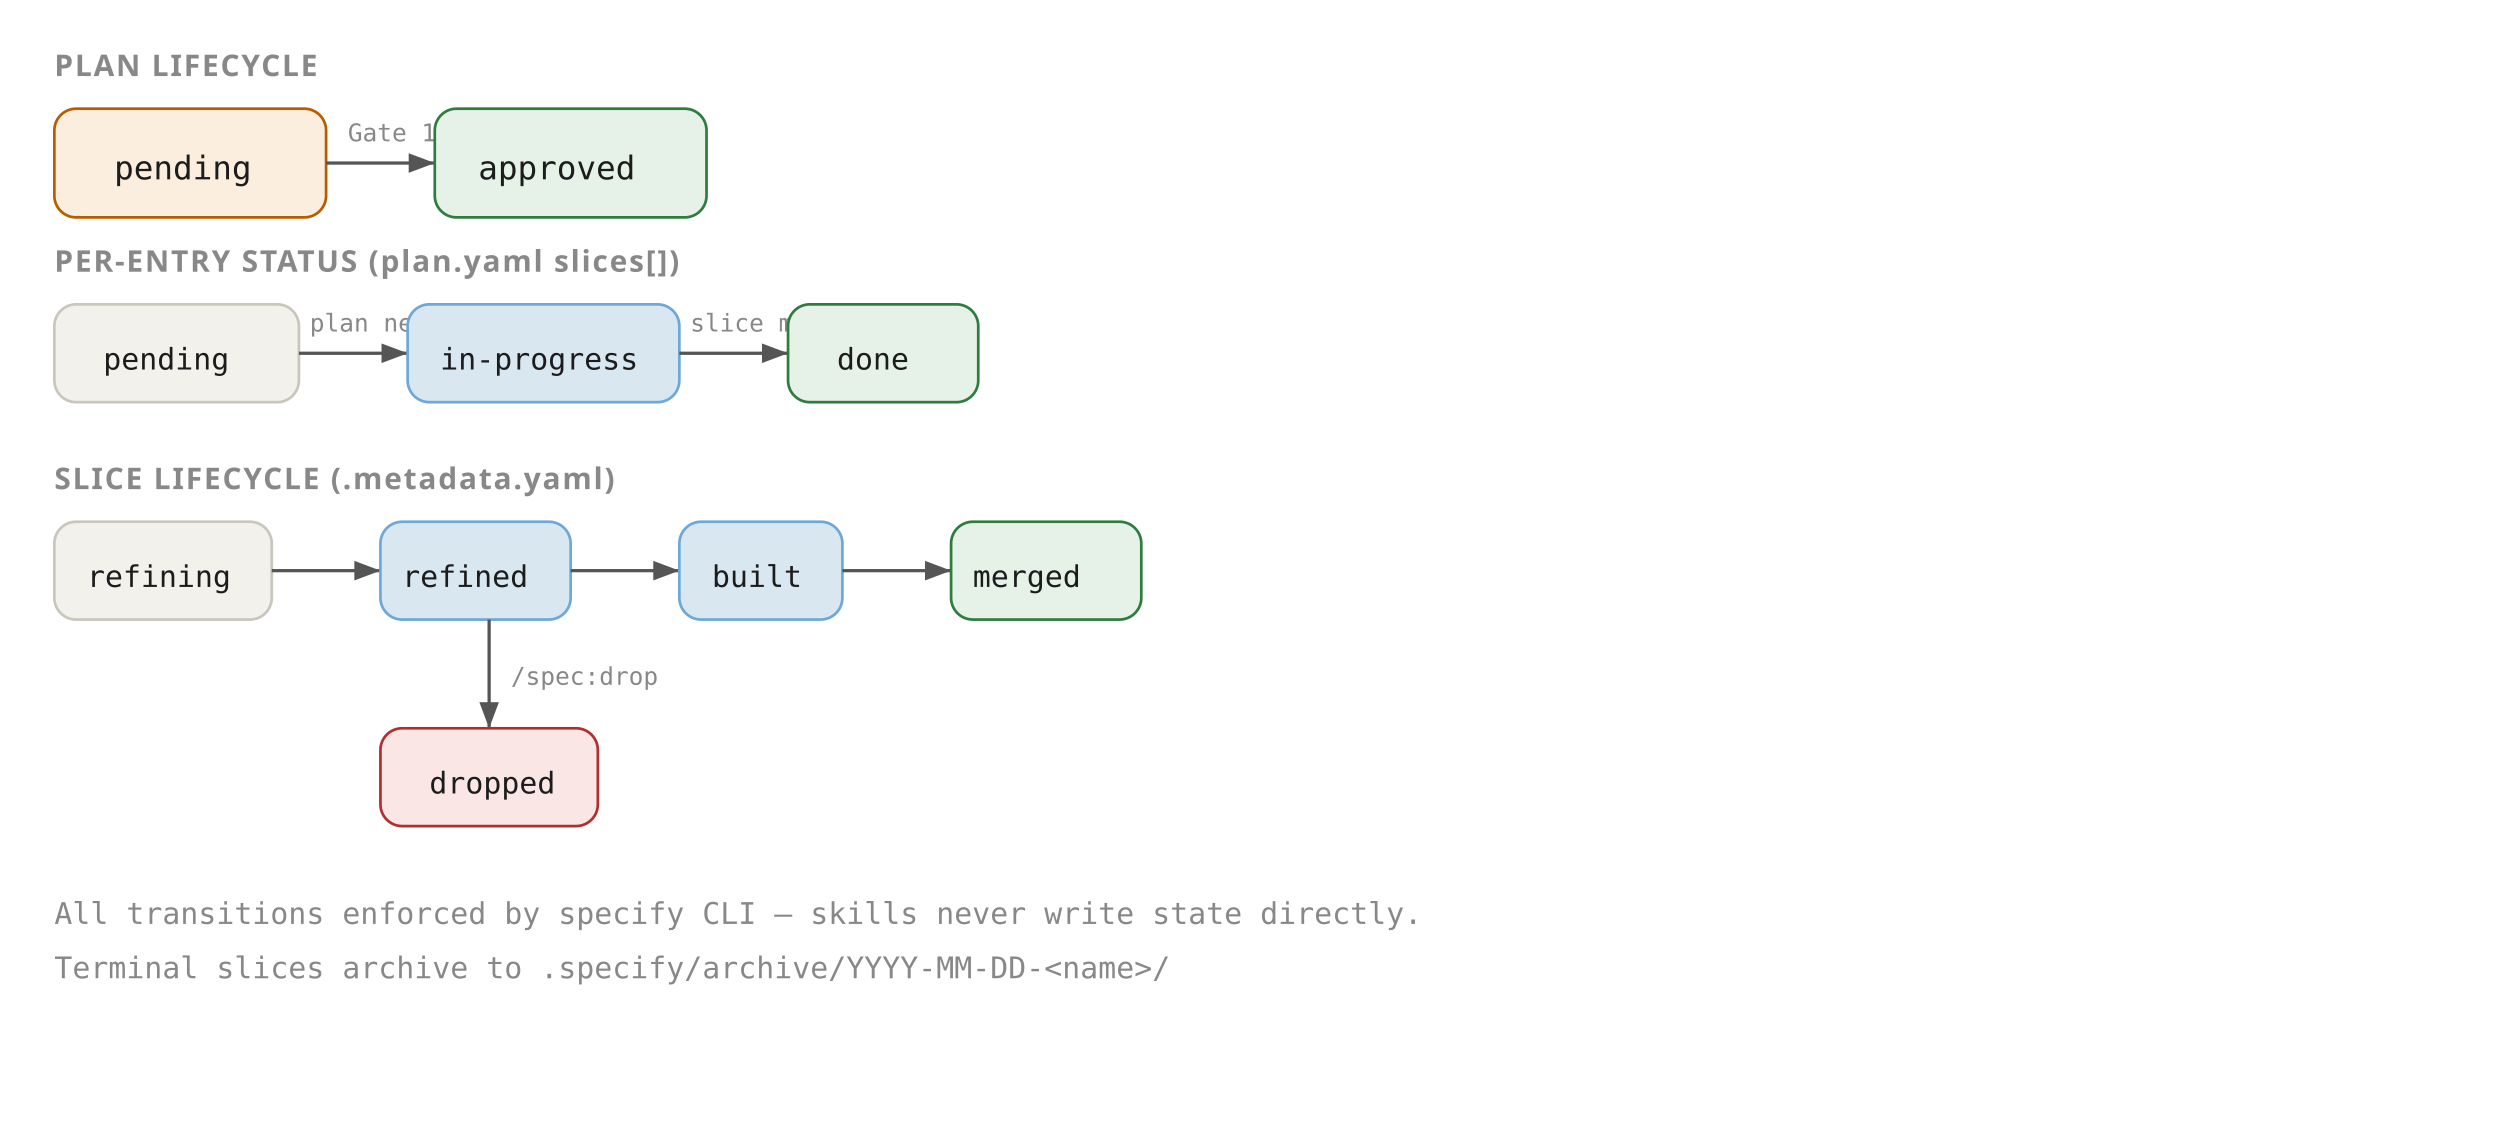
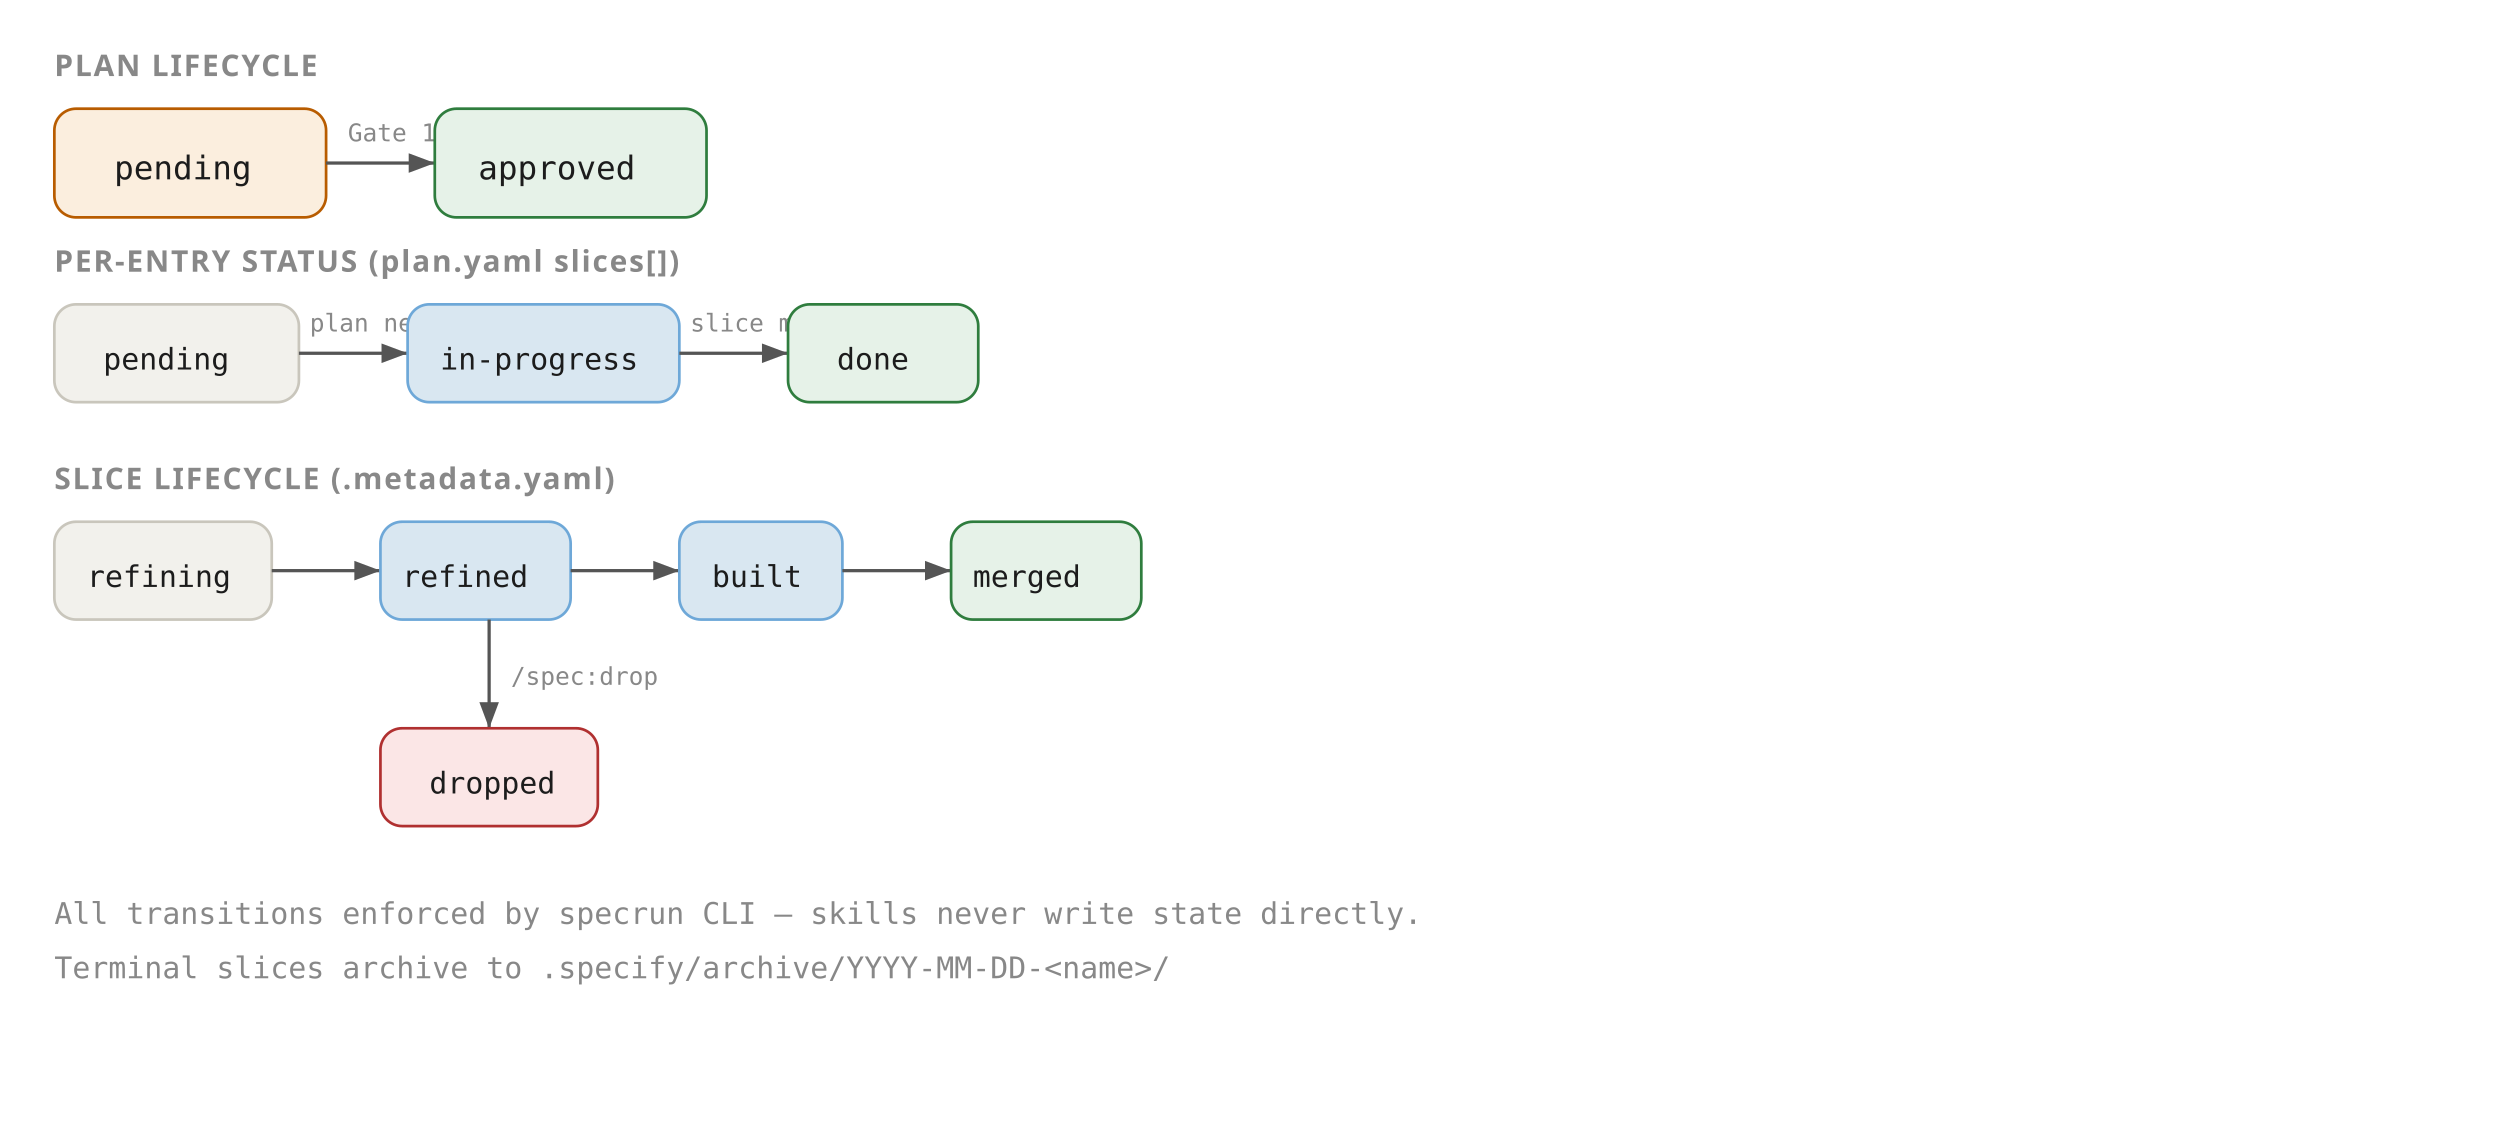
<svg xmlns="http://www.w3.org/2000/svg" viewBox="0 0 920 420" role="img" aria-label="Specify plan per-entry and slice lifecycle state machines">
  <defs>
    <marker id="arr" markerWidth="10" markerHeight="10" refX="8" refY="3" orient="auto">
      <path d="M0,0 L0,6 L8,3 z" fill="#555" />
    </marker>
  </defs>
  <text x="20" y="28" font-family="ui-sans-serif, system-ui, sans-serif" font-size="11" font-weight="600" fill="#888" letter-spacing="0.06em">PLAN LIFECYCLE</text>
  <rect x="20" y="40" width="100" height="40" rx="8" fill="#fbeede" stroke="#b85c00" />
  <text x="42" y="66" font-family="ui-monospace, monospace" font-size="12" fill="#1c1c1c">pending</text>
  <path d="M120 60 L160 60" stroke="#555" stroke-width="1.2" fill="none" marker-end="url(#arr)" />
  <text x="128" y="52" font-family="ui-monospace, monospace" font-size="9" fill="#888">Gate 1</text>
  <rect x="160" y="40" width="100" height="40" rx="8" fill="#e6f2e8" stroke="#2f7d3e" />
  <text x="176" y="66" font-family="ui-monospace, monospace" font-size="12" fill="#1c1c1c">approved</text>
  <text x="20" y="100" font-family="ui-sans-serif, system-ui, sans-serif" font-size="11" font-weight="600" fill="#888" letter-spacing="0.06em">PER-ENTRY STATUS (plan.yaml slices[])</text>
  <rect x="20" y="112" width="90" height="36" rx="8" fill="#f2f1ec" stroke="#c9c6bc" />
  <text x="38" y="136" font-family="ui-monospace, monospace" font-size="11" fill="#1c1c1c">pending</text>
  <path d="M110 130 L150 130" stroke="#555" stroke-width="1.2" fill="none" marker-end="url(#arr)" />
  <text x="114" y="122" font-family="ui-monospace, monospace" font-size="9" fill="#888">plan next</text>
  <rect x="150" y="112" width="100" height="36" rx="8" fill="#d9e7f1" stroke="#6ea8d8" />
  <text x="162" y="136" font-family="ui-monospace, monospace" font-size="11" fill="#1c1c1c">in-progress</text>
  <path d="M250 130 L290 130" stroke="#555" stroke-width="1.2" fill="none" marker-end="url(#arr)" />
  <text x="254" y="122" font-family="ui-monospace, monospace" font-size="9" fill="#888">slice merge</text>
  <rect x="290" y="112" width="70" height="36" rx="8" fill="#e6f2e8" stroke="#2f7d3e" />
  <text x="308" y="136" font-family="ui-monospace, monospace" font-size="11" fill="#1c1c1c">done</text>
  <text x="20" y="180" font-family="ui-sans-serif, system-ui, sans-serif" font-size="11" font-weight="600" fill="#888" letter-spacing="0.06em">SLICE LIFECYCLE (.metadata.yaml)</text>
  <rect x="20" y="192" width="80" height="36" rx="8" fill="#f2f1ec" stroke="#c9c6bc" />
  <text x="32" y="216" font-family="ui-monospace, monospace" font-size="11" fill="#1c1c1c">refining</text>
  <path d="M100 210 L140 210" stroke="#555" stroke-width="1.2" fill="none" marker-end="url(#arr)" />
  <rect x="140" y="192" width="70" height="36" rx="8" fill="#d9e7f1" stroke="#6ea8d8" />
  <text x="148" y="216" font-family="ui-monospace, monospace" font-size="11" fill="#1c1c1c">refined</text>
  <path d="M210 210 L250 210" stroke="#555" stroke-width="1.2" fill="none" marker-end="url(#arr)" />
  <rect x="250" y="192" width="60" height="36" rx="8" fill="#d9e7f1" stroke="#6ea8d8" />
  <text x="262" y="216" font-family="ui-monospace, monospace" font-size="11" fill="#1c1c1c">built</text>
  <path d="M310 210 L350 210" stroke="#555" stroke-width="1.2" fill="none" marker-end="url(#arr)" />
  <rect x="350" y="192" width="70" height="36" rx="8" fill="#e6f2e8" stroke="#2f7d3e" />
  <text x="358" y="216" font-family="ui-monospace, monospace" font-size="11" fill="#1c1c1c">merged</text>
  <path d="M180 228 L180 268" stroke="#555" stroke-width="1.2" fill="none" marker-end="url(#arr)" />
  <text x="188" y="252" font-family="ui-monospace, monospace" font-size="9" fill="#888">/spec:drop</text>
  <rect x="140" y="268" width="80" height="36" rx="8" fill="#fbe6e6" stroke="#b03030" />
  <text x="158" y="292" font-family="ui-monospace, monospace" font-size="11" fill="#1c1c1c">dropped</text>
-   <text x="20" y="340" font-family="ui-monospace, monospace" font-size="11" fill="#888">All transitions enforced by specify CLI — skills never write state directly.</text>
+   <text x="20" y="340" font-family="ui-monospace, monospace" font-size="11" fill="#888">All transitions enforced by specrun CLI — skills never write state directly.</text>
  <text x="20" y="360" font-family="ui-monospace, monospace" font-size="11" fill="#888">Terminal slices archive to .specify/archive/YYYY-MM-DD-&lt;name&gt;/</text>
</svg>
